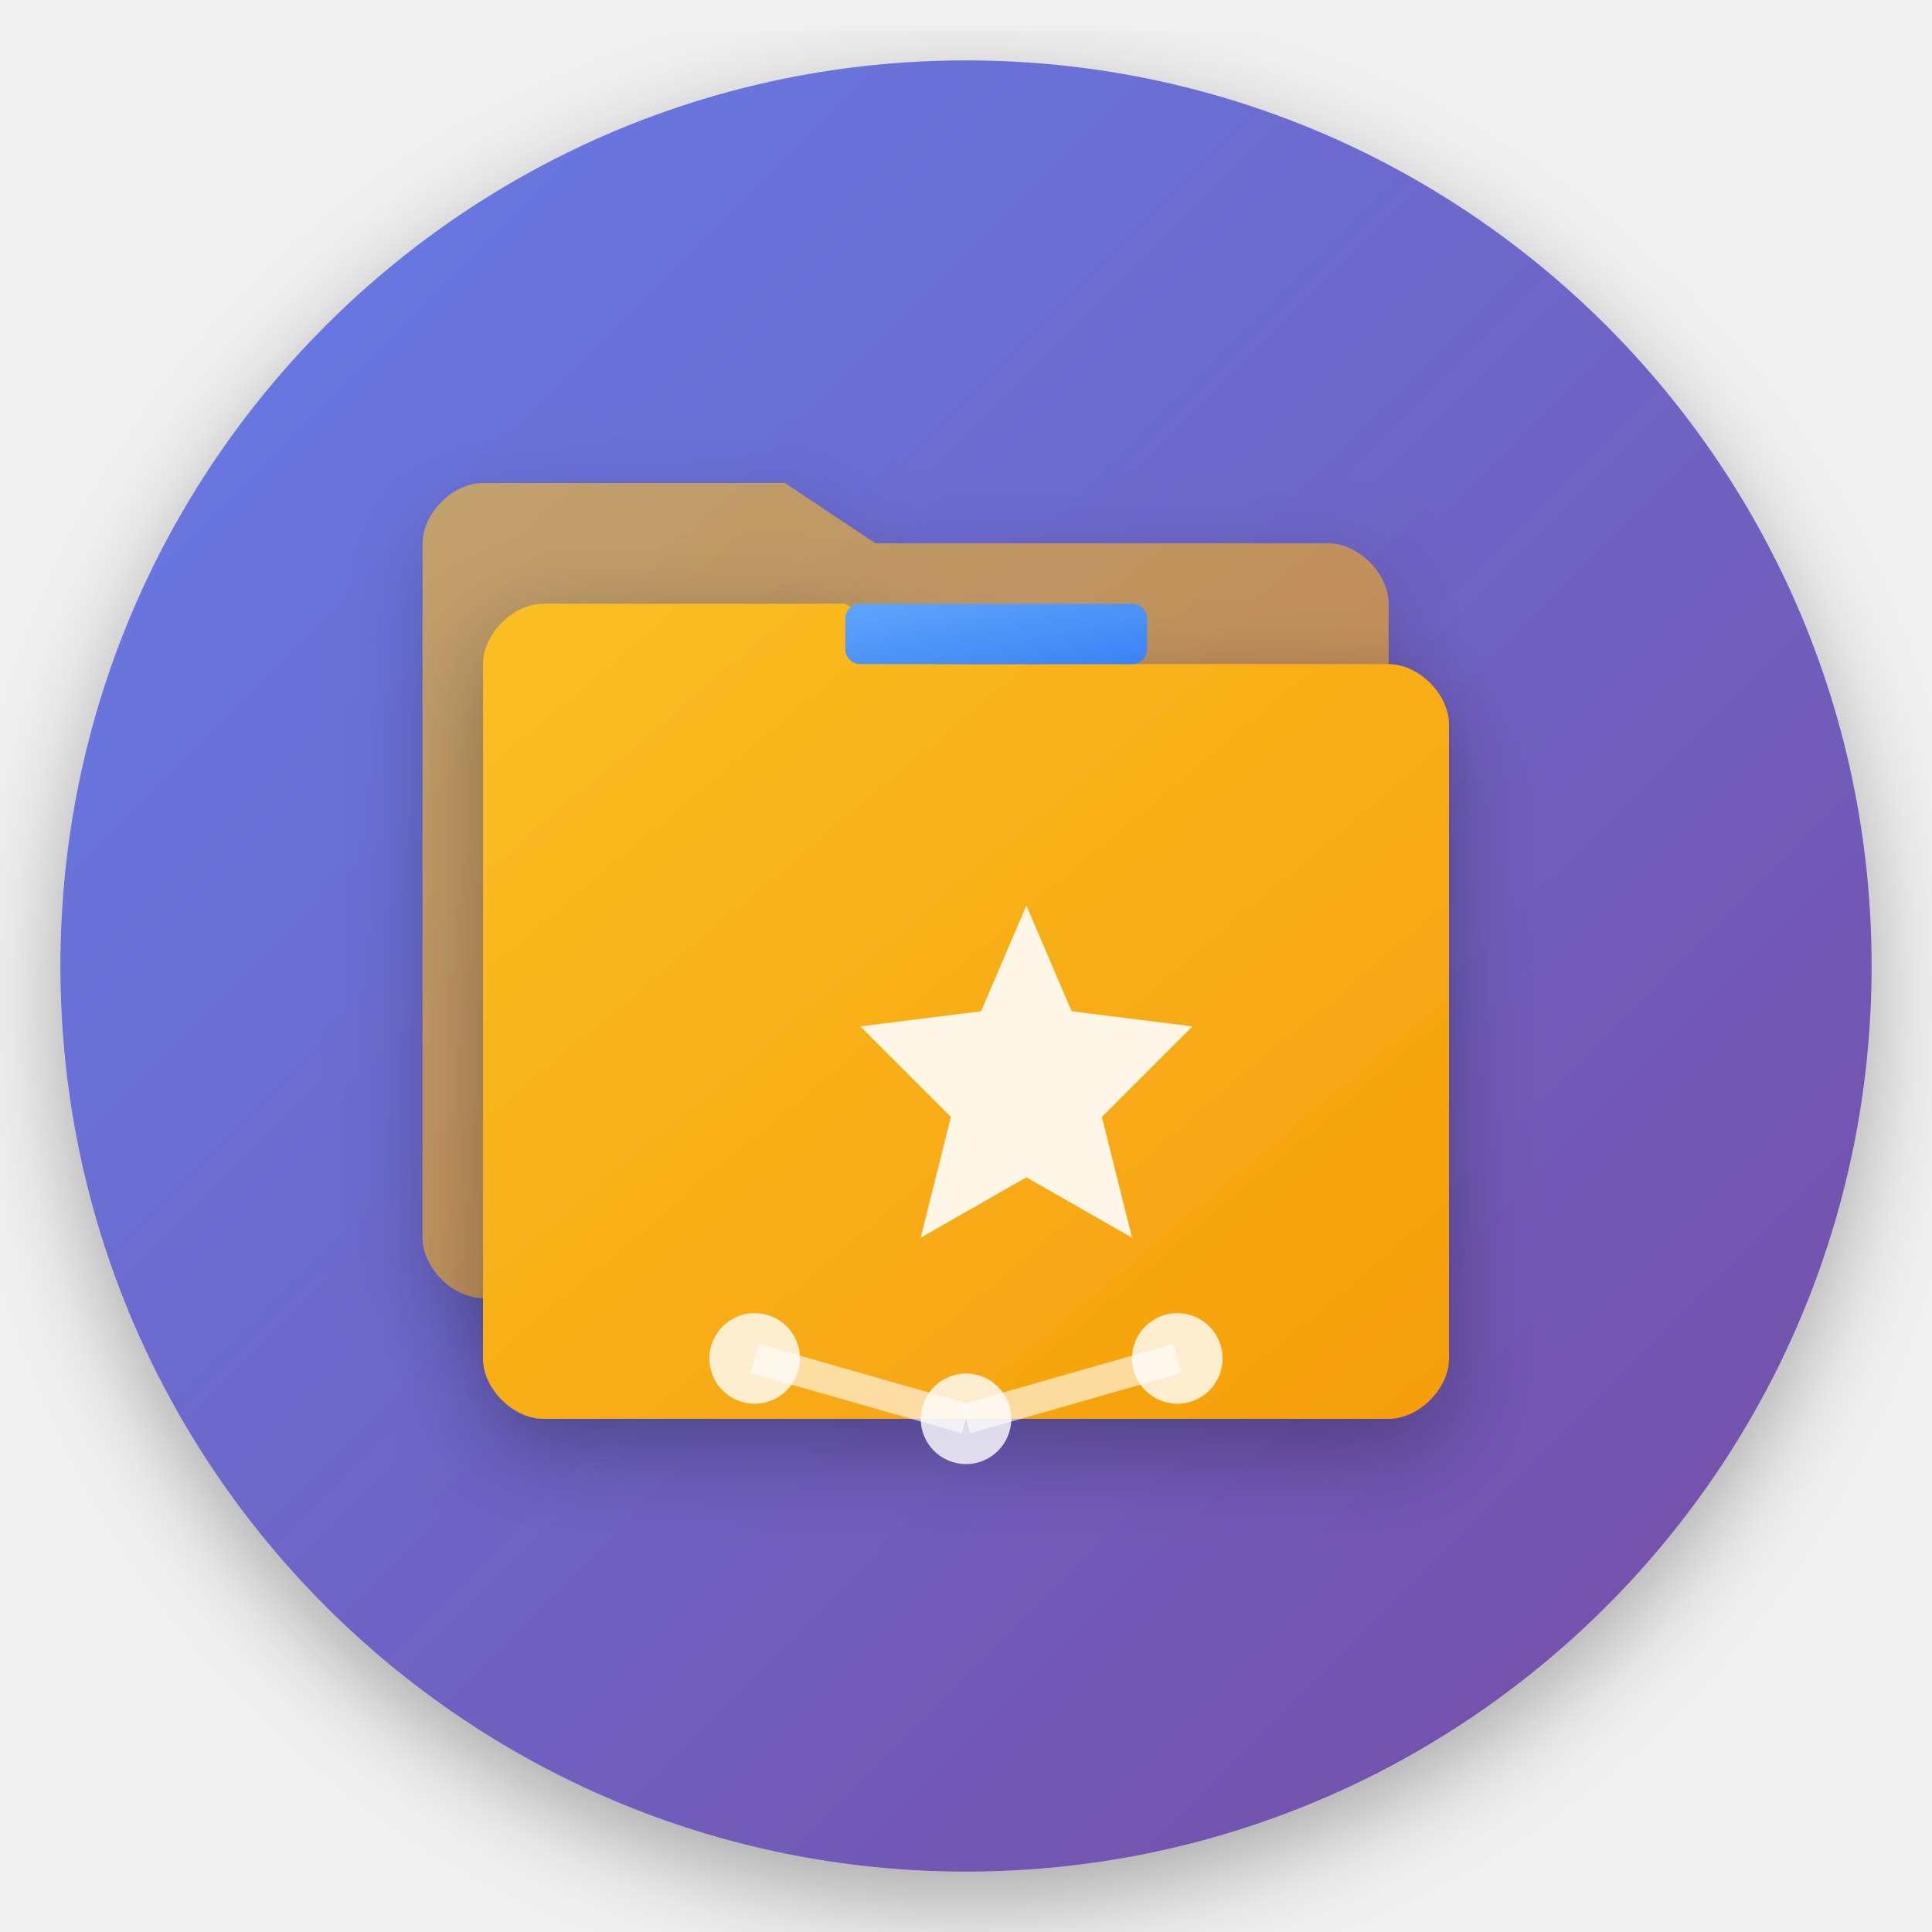
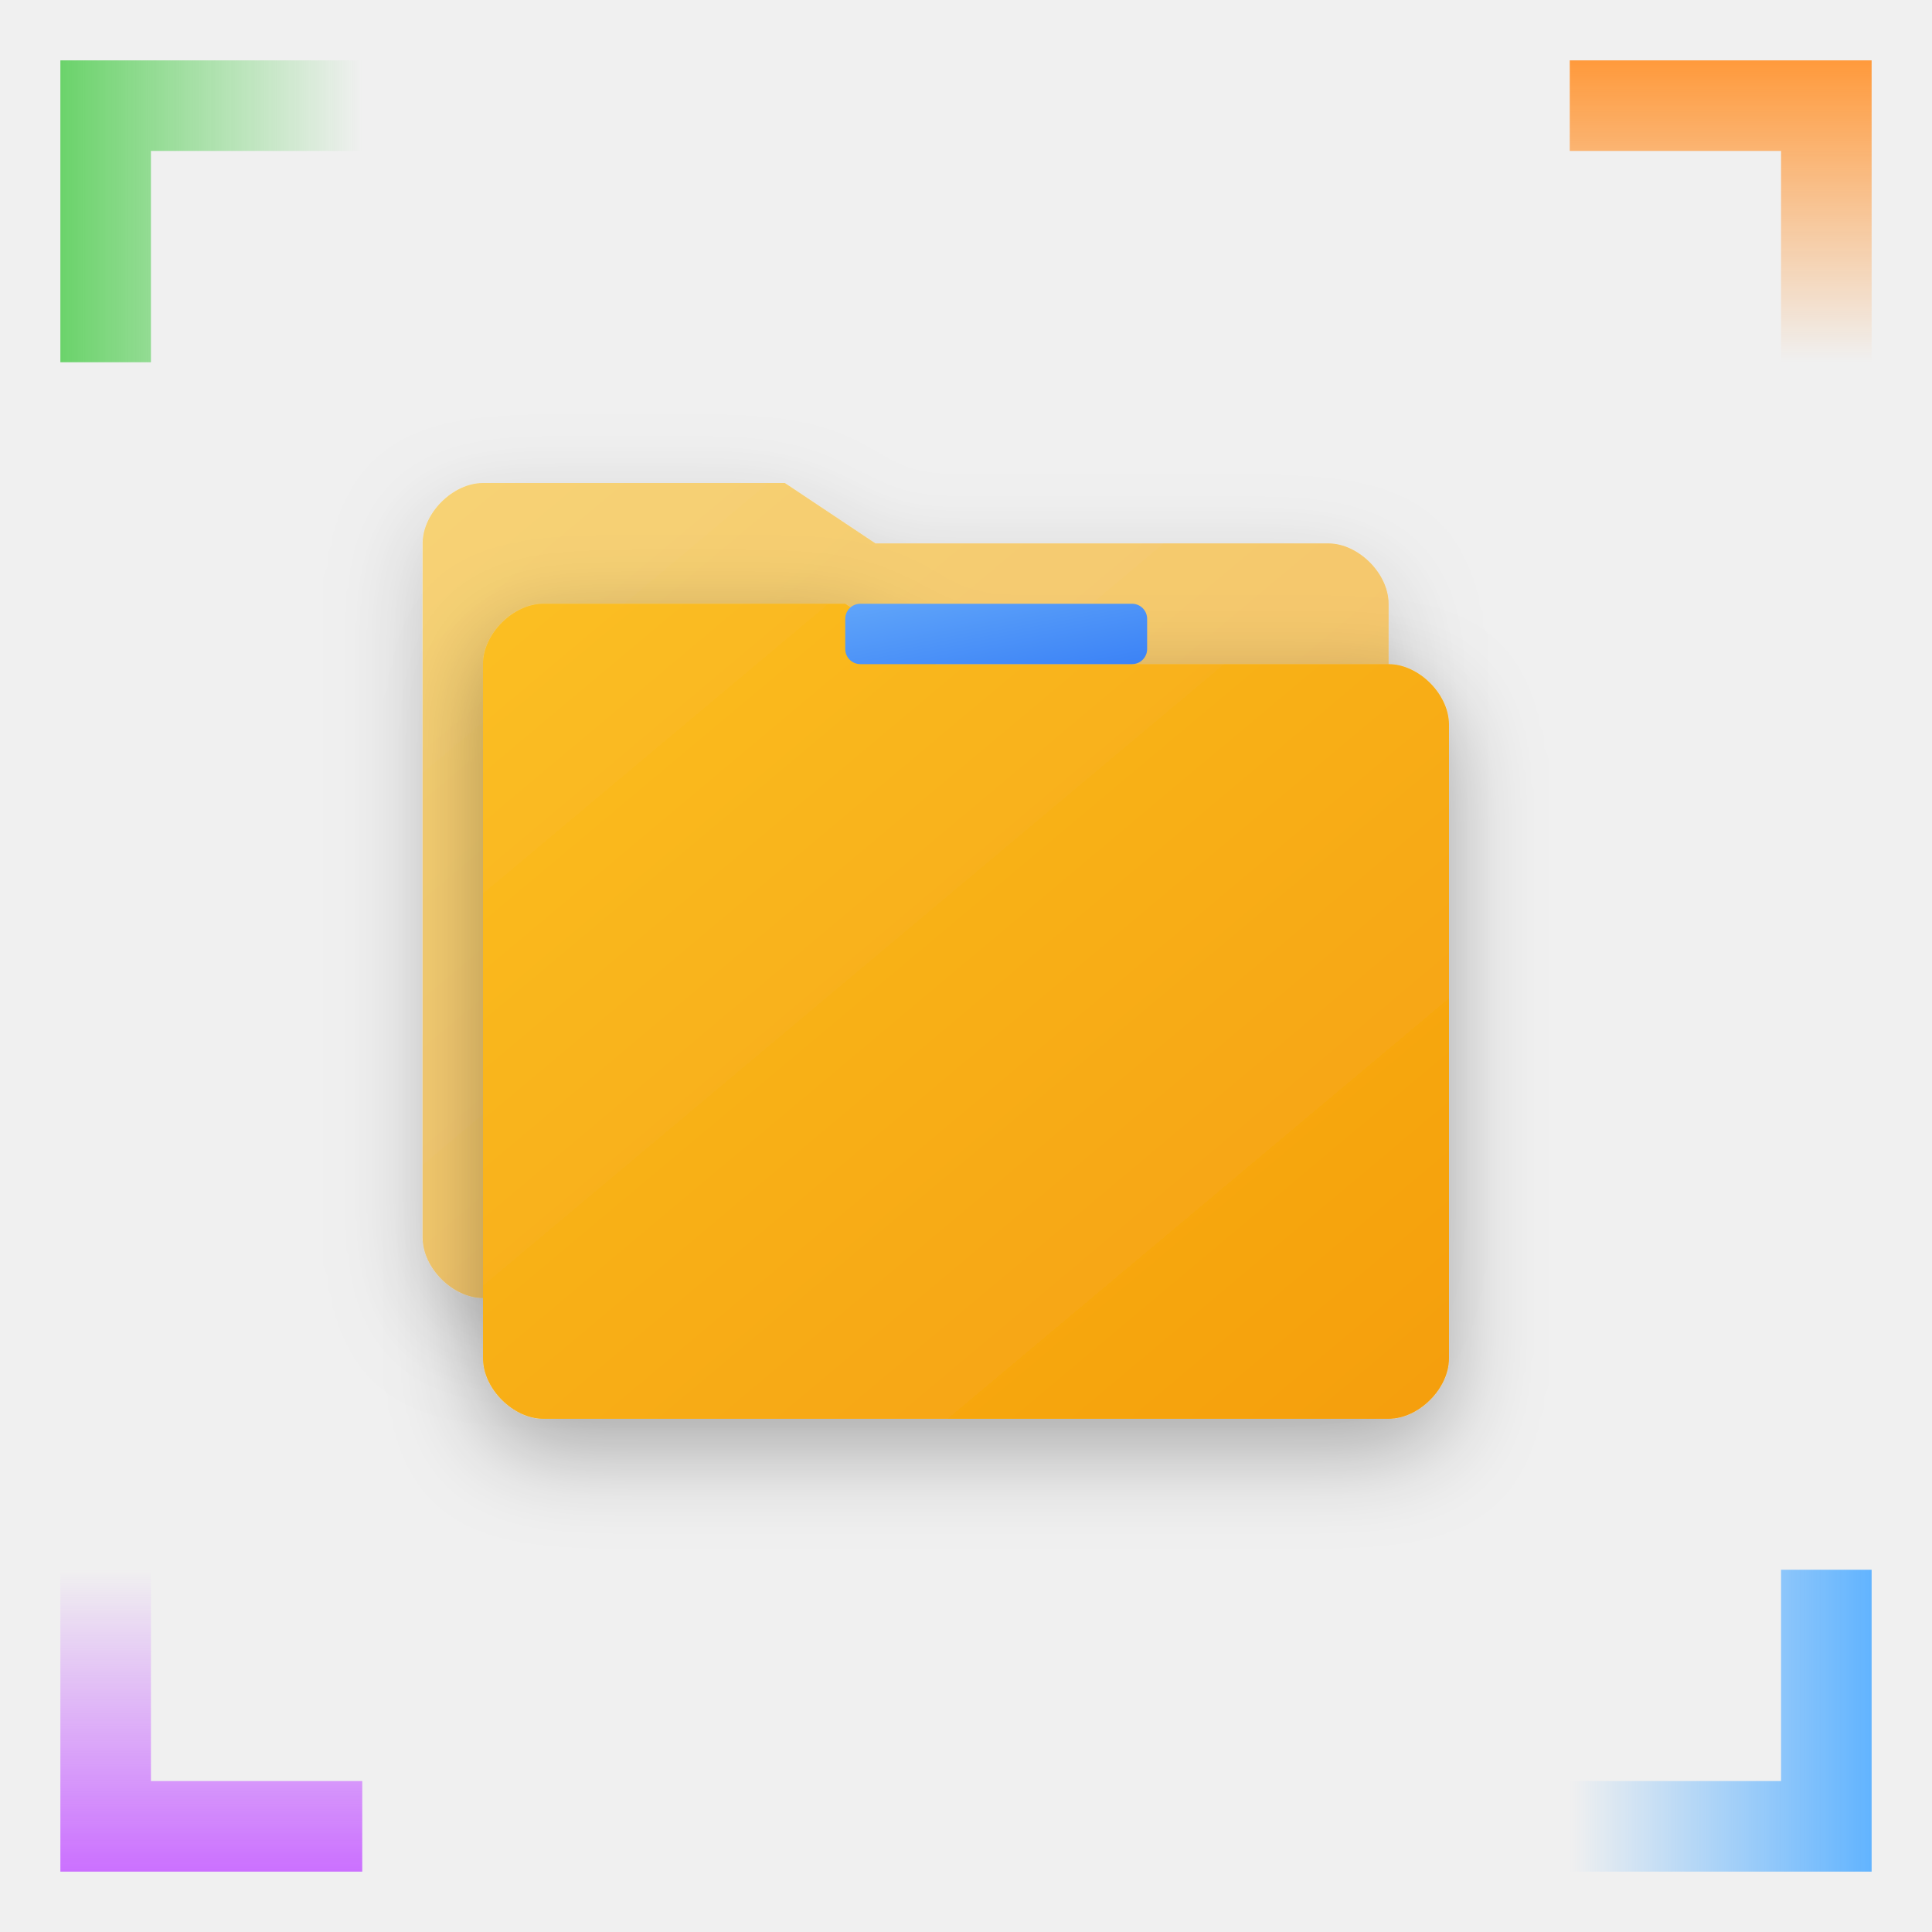
<svg xmlns="http://www.w3.org/2000/svg" width="128" height="128" viewBox="0 0 128 128">
  <defs>
-     <linearGradient id="bgGradient" x1="0%" y1="0%" x2="100%" y2="100%">
-       <stop offset="0%" style="stop-color:#667eea;stop-opacity:1" />
-       <stop offset="100%" style="stop-color:#764ba2;stop-opacity:1" />
-     </linearGradient>
    <linearGradient id="folderGradient" x1="0%" y1="0%" x2="100%" y2="100%">
      <stop offset="0%" style="stop-color:#fbbf24;stop-opacity:1" />
      <stop offset="100%" style="stop-color:#f59e0b;stop-opacity:1" />
    </linearGradient>
    <linearGradient id="accentGradient" x1="0%" y1="0%" x2="100%" y2="100%">
      <stop offset="0%" style="stop-color:#60a5fa;stop-opacity:1" />
      <stop offset="100%" style="stop-color:#3b82f6;stop-opacity:1" />
    </linearGradient>
+     <linearGradient id="frameTopLeft" x1="0%" y1="0%" x2="100%" y2="0%">
+       <stop offset="0%" style="stop-color:#6bd36b;stop-opacity:1" />
+       <stop offset="100%" style="stop-color:#6bd36b;stop-opacity:0" />
+     </linearGradient>
+     <linearGradient id="frameTopRight" x1="0%" y1="0%" x2="0%" y2="100%">
+       <stop offset="0%" style="stop-color:#ff9a3c;stop-opacity:1" />
+       <stop offset="100%" style="stop-color:#ff9a3c;stop-opacity:0" />
+     </linearGradient>
+     <linearGradient id="frameBottomRight" x1="100%" y1="0%" x2="0%" y2="0%">
+       <stop offset="0%" style="stop-color:#62b4ff;stop-opacity:1" />
+       <stop offset="100%" style="stop-color:#62b4ff;stop-opacity:0" />
+     </linearGradient>
+     <linearGradient id="frameBottomLeft" x1="0%" y1="100%" x2="0%" y2="0%">
+       <stop offset="0%" style="stop-color:#cb70ff;stop-opacity:1" />
+       <stop offset="100%" style="stop-color:#cb70ff;stop-opacity:0" />
+     </linearGradient>
    <filter id="shadow" x="-50%" y="-50%" width="200%" height="200%">
      <feDropShadow dx="0" dy="2" stdDeviation="3" flood-opacity="0.3" />
    </filter>
  </defs>
-   <circle cx="64" cy="64" r="60" fill="url(#bgGradient)" filter="url(#shadow)" />
+   <path d="M 24 4 L 4 4 L 4 24 L 10 24 L 10 10 L 24 10 Z" fill="url(#frameTopLeft)" />
+   <path d="M 104 4 L 124 4 L 124 24 L 118 24 L 118 10 L 104 10 Z" fill="url(#frameTopRight)" />
+   <path d="M 124 104 L 124 124 L 104 124 L 104 118 L 118 118 L 118 104 Z" fill="url(#frameBottomRight)" />
+   <path d="M 4 104 L 4 124 L 24 124 L 24 118 L 10 118 L 10 104 Z" fill="url(#frameBottomLeft)" />
  <g transform="translate(28, 32)">
    <path d="M 0 8 L 0 50 C 0 52 2 54 4 54 L 60 54 C 62 54 64 52 64 50 L 64 8 C 64 6 62 4 60 4 L 30 4 L 24 0 L 4 0 C 2 0 0 2 0 4 Z" fill="url(#folderGradient)" opacity="0.6" filter="url(#shadow)" />
  </g>
  <g transform="translate(32, 40)">
    <path d="M 0 8 L 0 50 C 0 52 2 54 4 54 L 60 54 C 62 54 64 52 64 50 L 64 8 C 64 6 62 4 60 4 L 30 4 L 24 0 L 4 0 C 2 0 0 2 0 4 Z" fill="url(#folderGradient)" filter="url(#shadow)" />
    <rect x="24" y="0" width="20" height="4" fill="url(#accentGradient)" rx="1" />
  </g>
-   <g transform="translate(56, 58)">
-     <path d="M 12 2 L 15 9 L 23 10 L 17 16 L 19 24 L 12 20 L 5 24 L 7 16 L 1 10 L 9 9 Z" fill="#ffffff" opacity="0.9" />
-   </g>
-   <circle cx="50" cy="90" r="3" fill="#ffffff" opacity="0.8" />
-   <circle cx="64" cy="94" r="3" fill="#ffffff" opacity="0.8" />
-   <circle cx="78" cy="90" r="3" fill="#ffffff" opacity="0.8" />
-   <line x1="50" y1="90" x2="64" y2="94" stroke="#ffffff" stroke-width="2" opacity="0.6" />
-   <line x1="64" y1="94" x2="78" y2="90" stroke="#ffffff" stroke-width="2" opacity="0.6" />
</svg>
